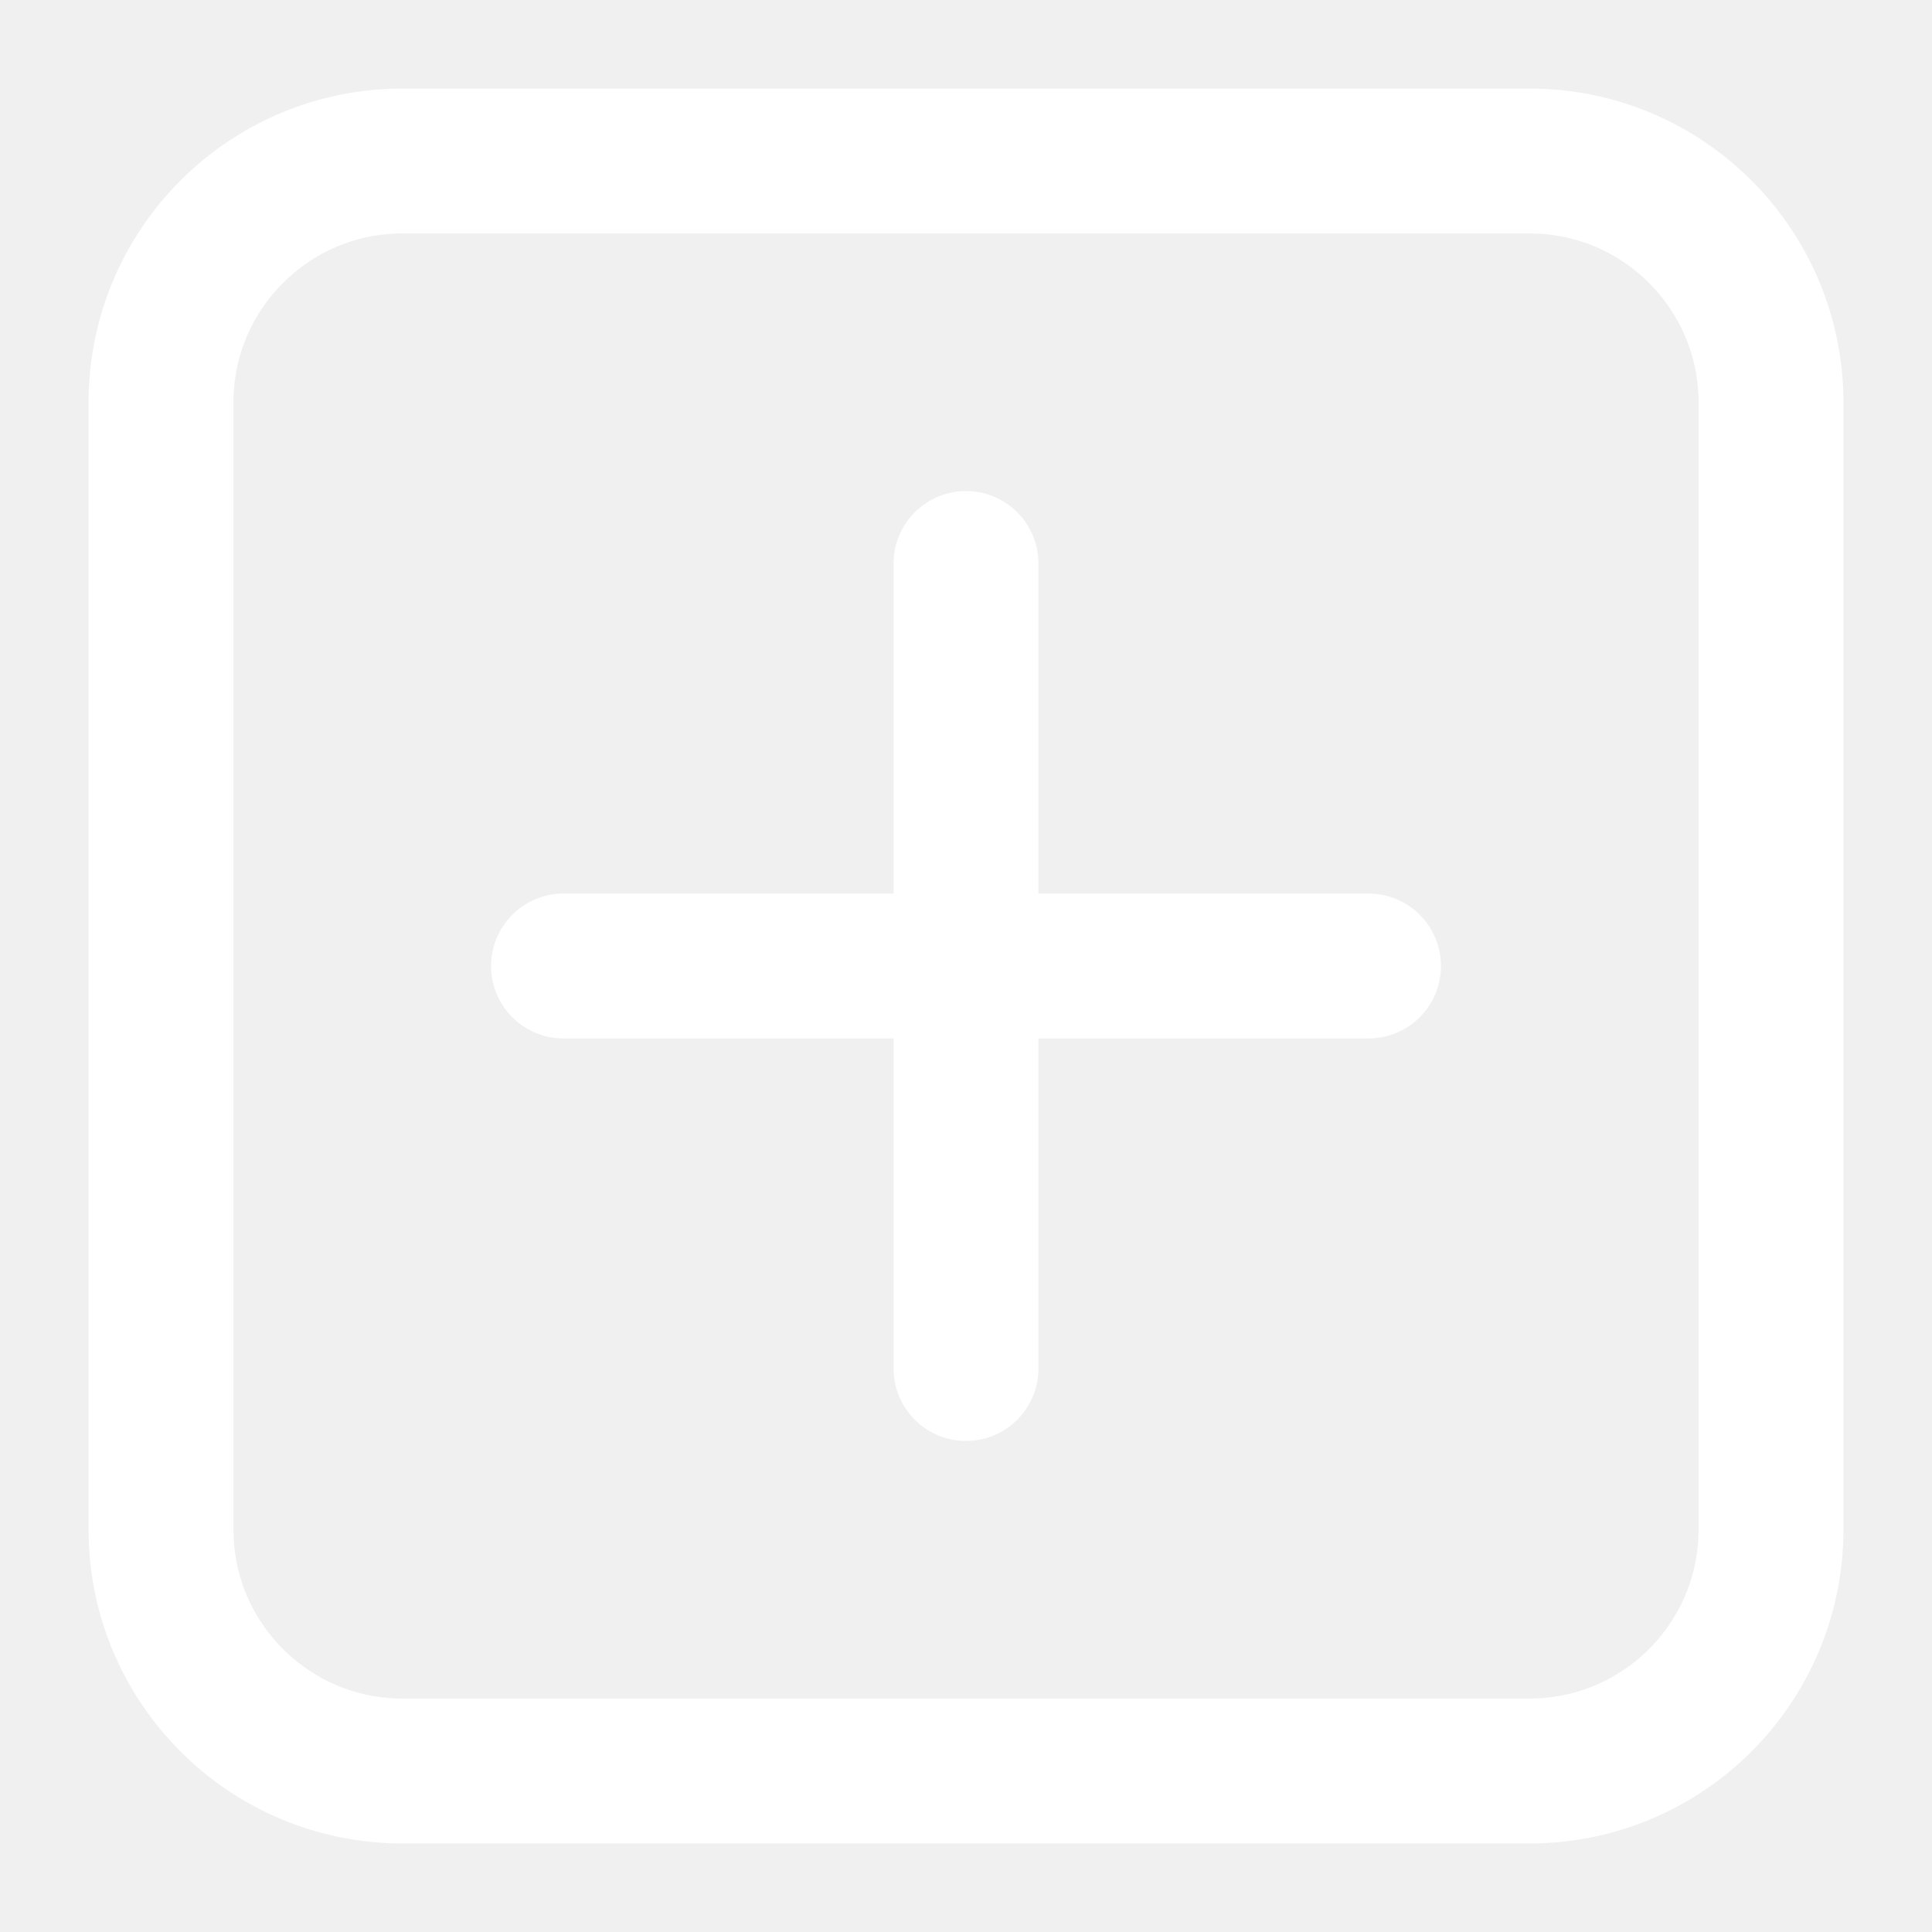
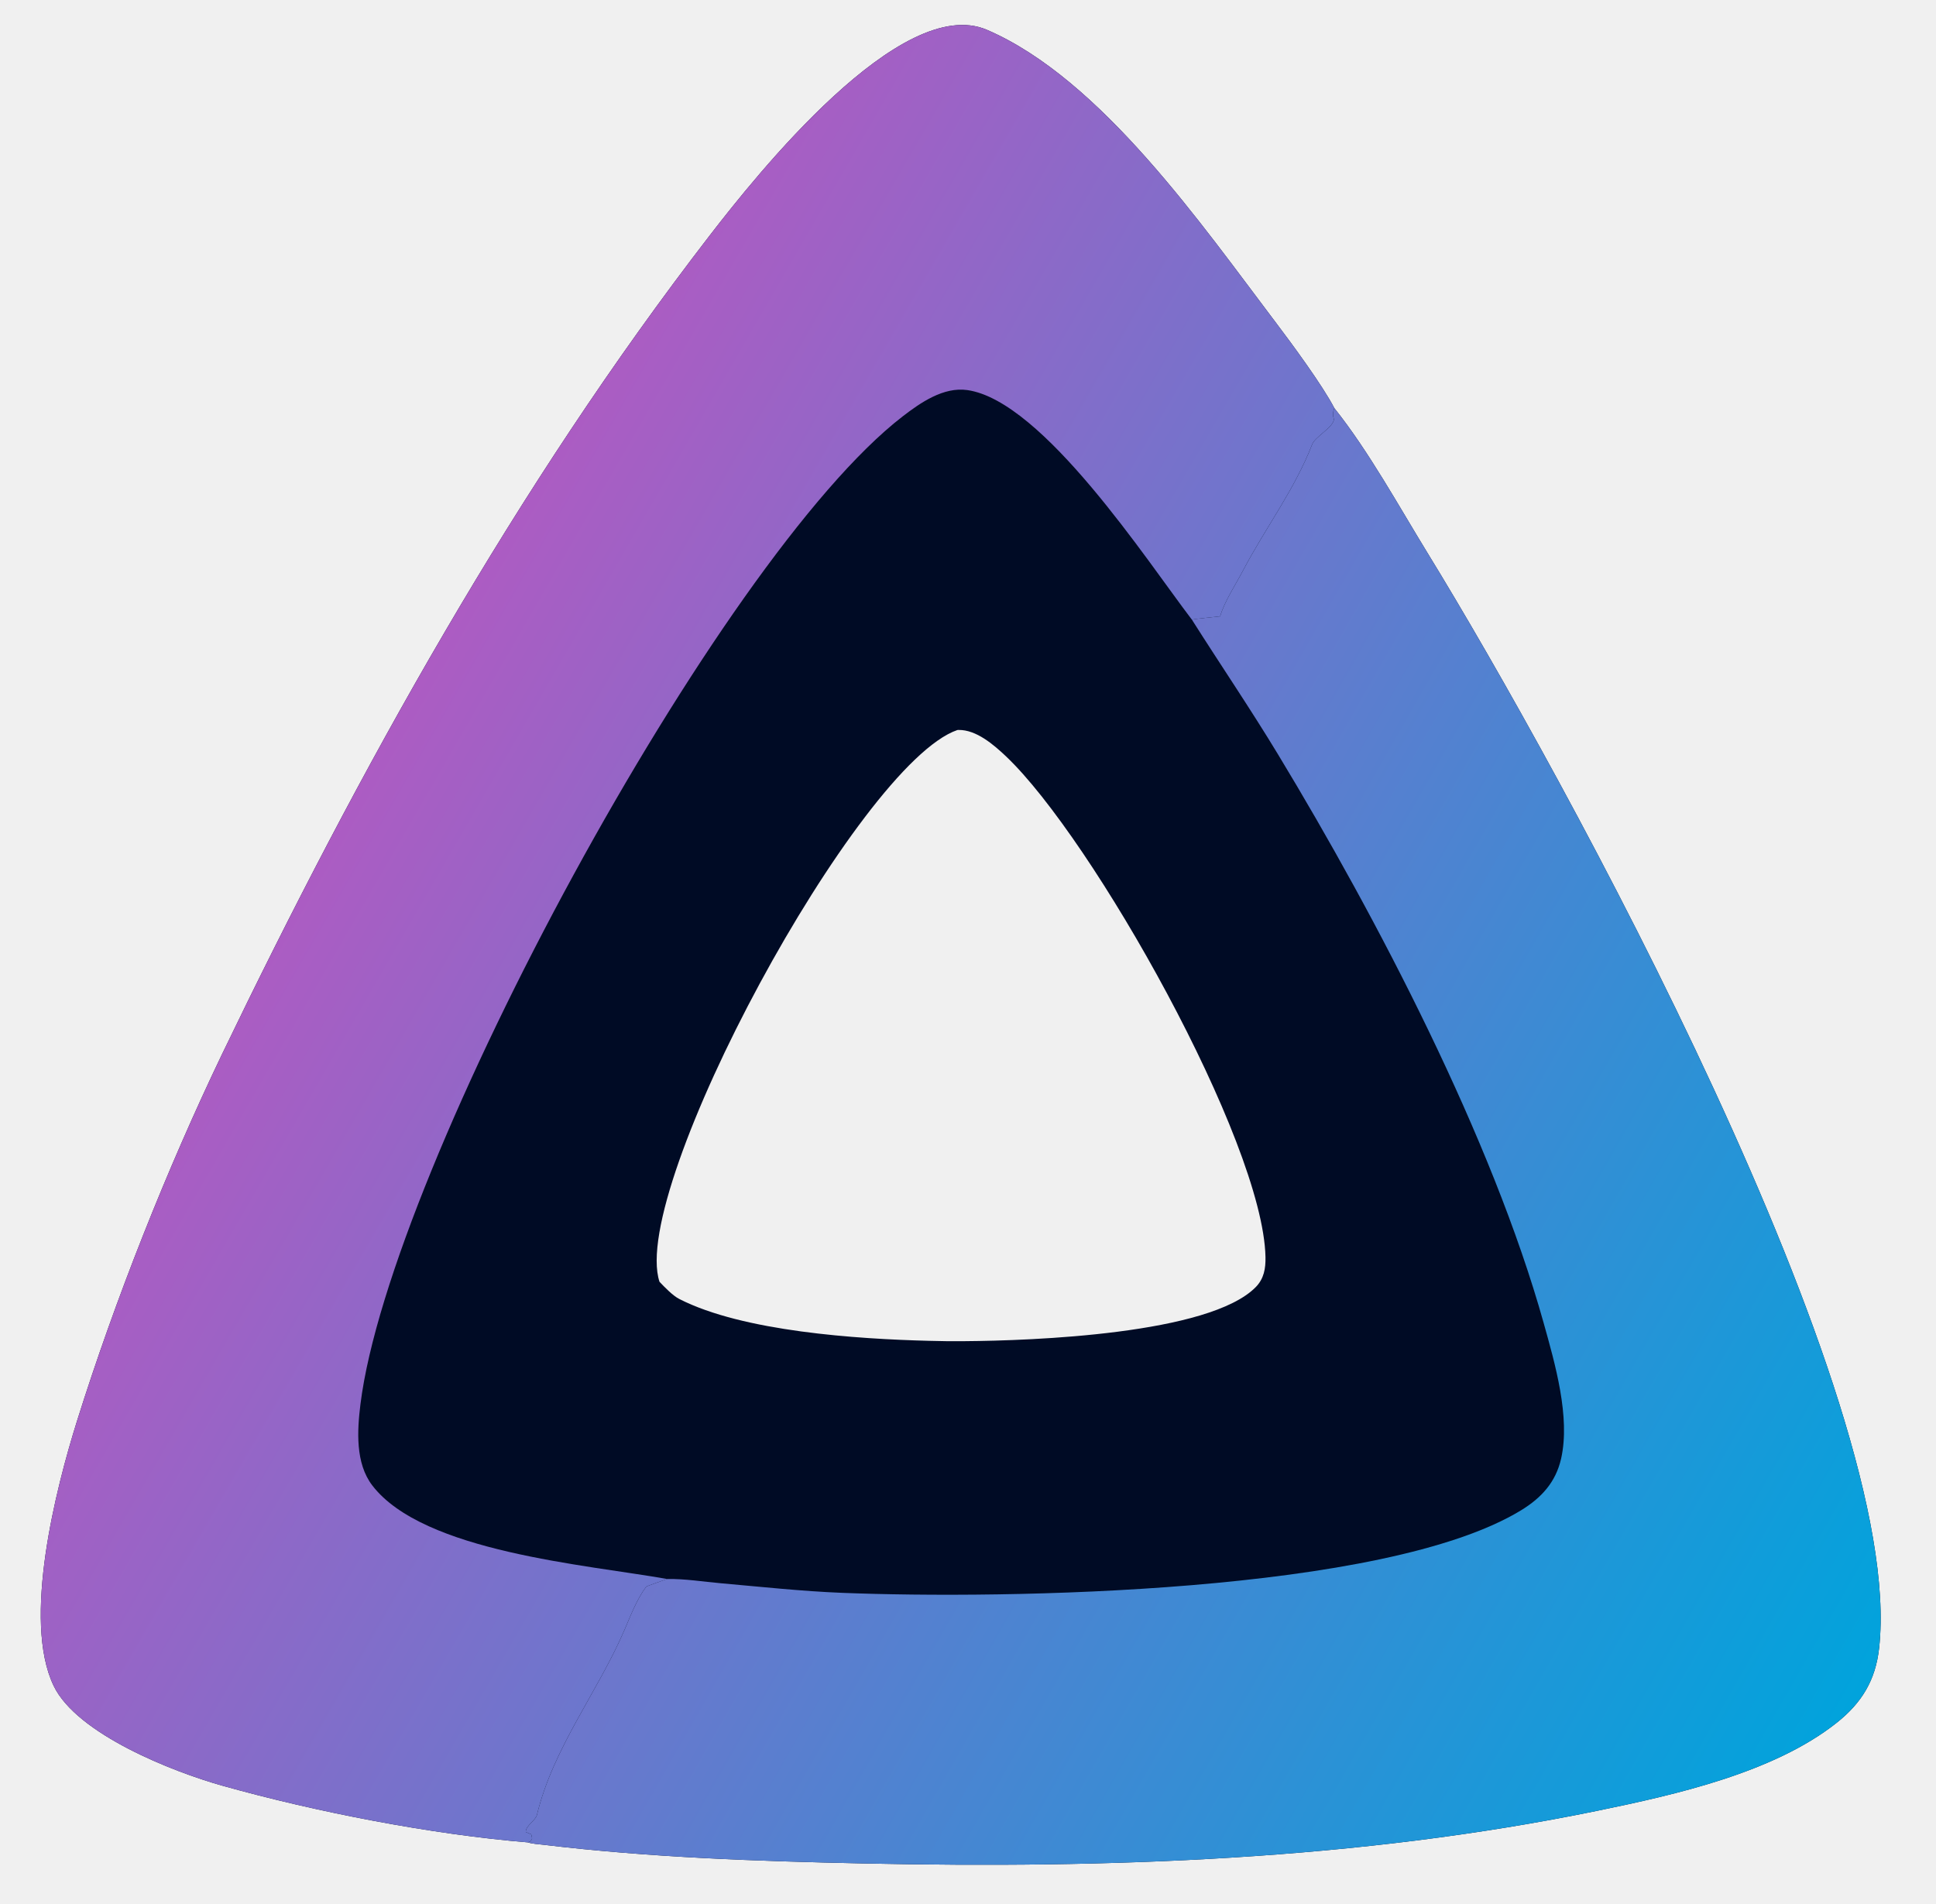
- <svg xmlns="http://www.w3.org/2000/svg" width="24" height="24" viewBox="0 0 24 24" fill="none">
-   <rect x="2" y="2" width="20" height="20" rx="3" stroke="#FFFFFF" stroke-width="1.8" />
-   <path d="M12 7v10M7 12h10" stroke="#FFFFFF" stroke-width="1.8" stroke-linecap="round" />
+ <svg xmlns="http://www.w3.org/2000/svg" width="842" height="828" viewBox="0 0 842 828">
+   <clipPath id="cl_4">
+     <rect x="-7.6293945e-05" y="3.8146973e-05" width="842.009" height="827.737" />
+   </clipPath>
+   <g clip-path="url(#cl_4)">
+     <path fill="#000B25" transform="matrix(3.56783 0 0 3.56783 -82.0602 -89.1958)" d="M87.333 249.614C75.533 248.639 61.452 245.894 50.088 242.699C44.078 241.01 32.363 236.415 29.537 230.521C25.704 222.525 29.792 206.513 32.393 198.224C37.039 183.416 43.339 167.552 50.062 153.533C66.811 118.758 85.885 84.33 109.507 53.717C115.193 46.347 132.865 24.134 143.32 28.642C157.252 34.65 169.533 52.474 178.53 64.336C180.42 66.827 184.225 71.991 185.654 74.756C189.866 80.039 193.521 86.725 197.077 92.517C213.392 119.095 255.385 195.594 252.067 225.898C251.636 229.834 249.955 232.609 246.868 235.051C239.197 241.119 227.269 243.795 217.789 245.747C188.494 251.781 158.08 252.816 128.249 252.183C115.249 251.908 102.17 251.457 89.25 249.906C88.646 249.834 87.904 249.802 87.333 249.614ZM103.392 181.269C104.021 181.93 105.007 182.958 105.801 183.364C113.574 187.337 127.504 188.245 136.203 188.466C137.662 188.511 139.122 188.526 140.581 188.51C148.799 188.448 170.412 187.68 176.075 181.917C177.083 180.891 177.291 179.635 177.262 178.246C176.968 164.104 156.158 127.167 145.622 117.202C144.129 115.789 142.002 113.952 139.843 113.993C139.799 113.994 139.756 113.997 139.712 113.999C127.639 118.116 99.631 169.875 103.392 181.269Z" />
+     <defs>
+       <linearGradient id="gradient_0" gradientUnits="userSpaceOnUse" x1="67.551" y1="119.697" x2="138.467" y2="160.569">
+         <stop offset="0" stop-color="#AC5CC3" />
+         <stop offset="1" stop-color="#6A77CD" />
+       </linearGradient>
+     </defs>
+     <path fill="url(#gradient_0)" transform="matrix(3.56783 0 0 3.56783 -82.0602 -89.1958)" d="M87.333 249.614C75.533 248.639 61.452 245.894 50.088 242.699C44.078 241.01 32.363 236.415 29.537 230.521C25.704 222.525 29.792 206.513 32.393 198.224C37.039 183.416 43.339 167.552 50.062 153.533C66.811 118.758 85.885 84.33 109.507 53.717C115.193 46.347 132.865 24.134 143.32 28.642C157.252 34.65 169.533 52.474 178.53 64.336C180.42 66.827 184.225 71.991 185.654 74.756C185.294 75.714 185.672 75.926 185.581 76.257C185.32 77.209 183.289 78.302 182.959 79.157C180.823 84.686 177.27 89.328 174.531 94.545C173.542 96.428 172.363 98.143 171.72 100.147C171.088 100.23 168.691 100.425 168.296 100.554C162.879 93.473 150.161 73.881 140.919 72.557C138.017 72.141 135.208 74.088 133.019 75.778C110.604 93.088 70.527 167.325 66.94 196.187C66.54 199.406 66.303 203.384 68.379 206.093C74.612 214.232 94.519 215.754 104.322 217.504C104.082 217.586 101.825 218.378 101.778 218.439C100.633 219.949 99.856 222.02 99.107 223.753C95.808 231.382 90.441 238.068 88.451 246.265C88.284 246.954 87.054 247.602 87.094 248.352L87.761 248.638C87.877 249.268 87.943 248.999 87.663 249.486L87.333 249.614Z" />
+     <defs>
+       <linearGradient id="gradient_1" gradientUnits="userSpaceOnUse" x1="134.171" y1="160.851" x2="251.594" y2="227.764">
+         <stop offset="0" stop-color="#6E76CC" />
+         <stop offset="1" stop-color="#01A3DC" />
+       </linearGradient>
+     </defs>
+     <path fill="url(#gradient_1)" transform="matrix(3.56783 0 0 3.56783 -82.0602 -89.1958)" d="M185.654 74.756C189.866 80.039 193.521 86.725 197.077 92.517C213.392 119.095 255.385 195.594 252.067 225.898C251.636 229.834 249.955 232.609 246.868 235.051C239.197 241.119 227.269 243.795 217.789 245.747C188.494 251.781 158.08 252.816 128.249 252.183C115.249 251.908 102.17 251.457 89.25 249.906C88.646 249.834 87.904 249.802 87.333 249.614L87.663 249.486C87.943 248.999 87.877 249.268 87.761 248.638L87.094 248.352C87.054 247.602 88.284 246.954 88.451 246.265C90.441 238.068 95.808 231.382 99.107 223.753C99.856 222.02 100.633 219.949 101.778 218.439C101.825 218.378 104.082 217.586 104.322 217.504C106.453 217.464 108.737 217.835 110.864 218.023C115.779 218.457 120.732 218.997 125.663 219.193C145.435 219.977 191.806 219.278 208.422 209.125C210.894 207.615 212.648 205.704 213.299 202.831C214.449 197.756 212.544 191.207 211.178 186.317C204.891 163.813 190.897 136.968 178.77 116.938C175.408 111.384 171.769 106.034 168.296 100.554C168.691 100.425 171.088 100.23 171.72 100.147C172.363 98.143 173.542 96.428 174.531 94.545C177.27 89.328 180.823 84.686 182.959 79.157C183.289 78.302 185.32 77.209 185.581 76.257C185.672 75.926 185.294 75.714 185.654 74.756Z" />
+   </g>
</svg>
